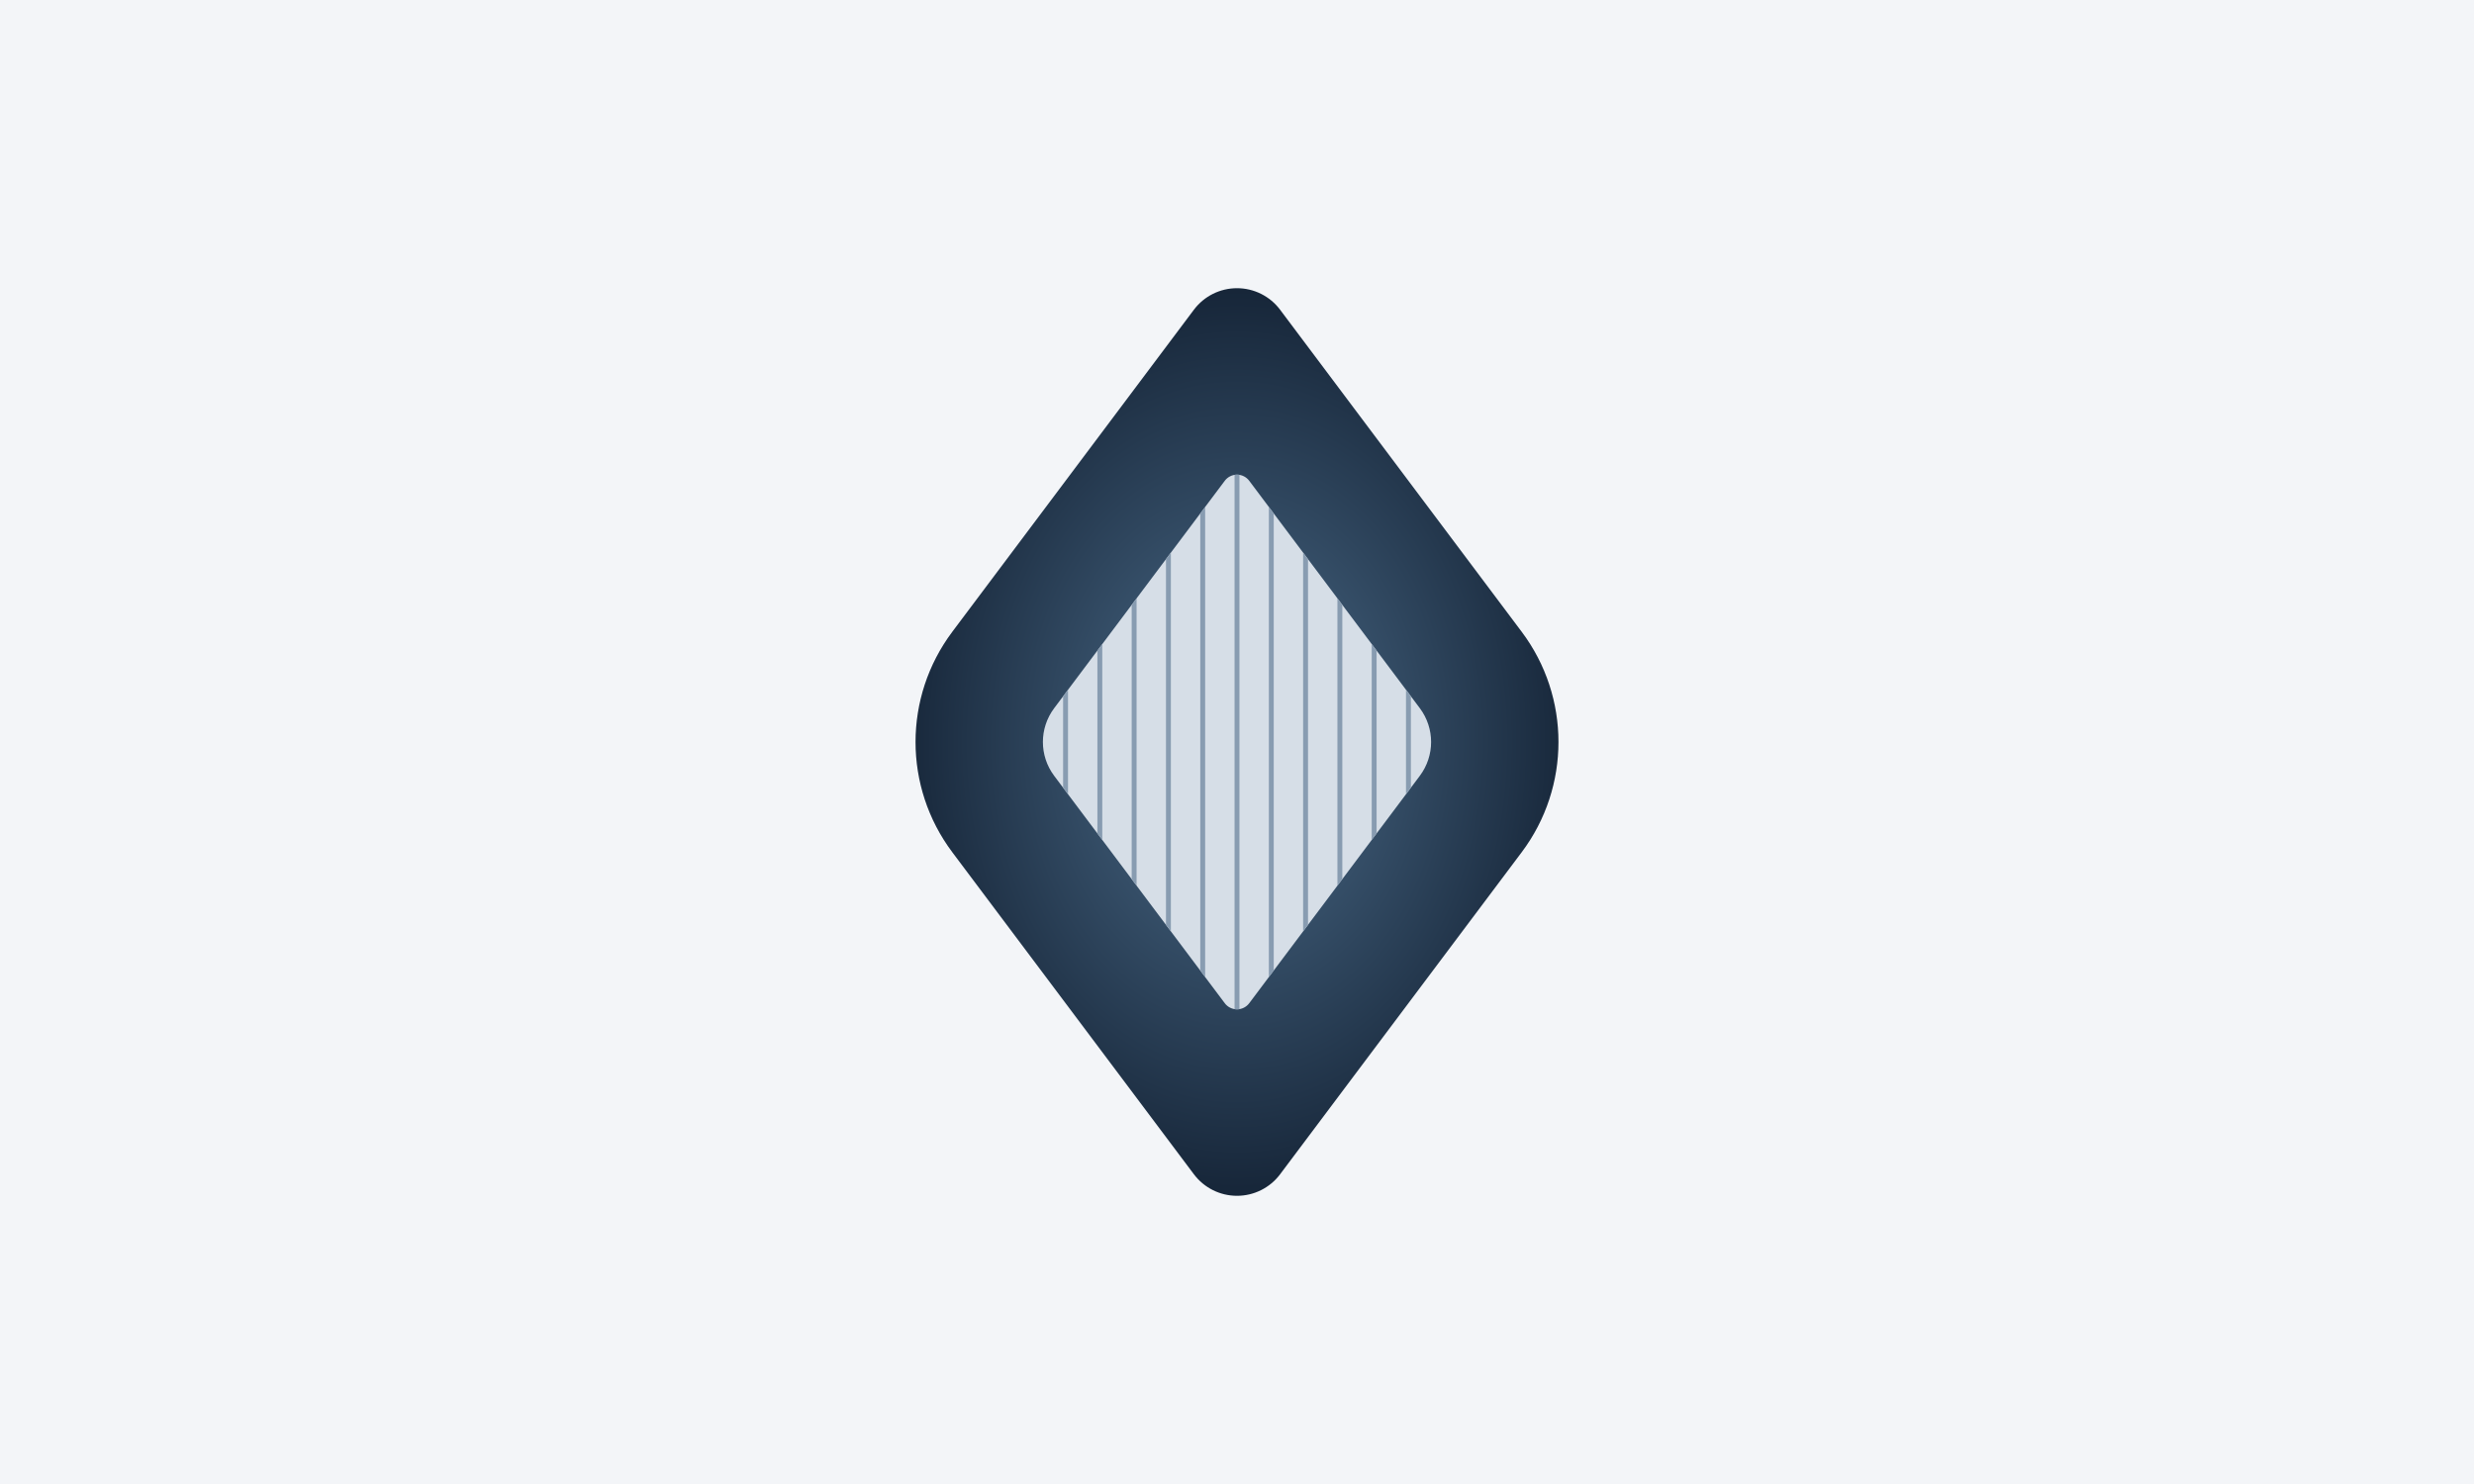
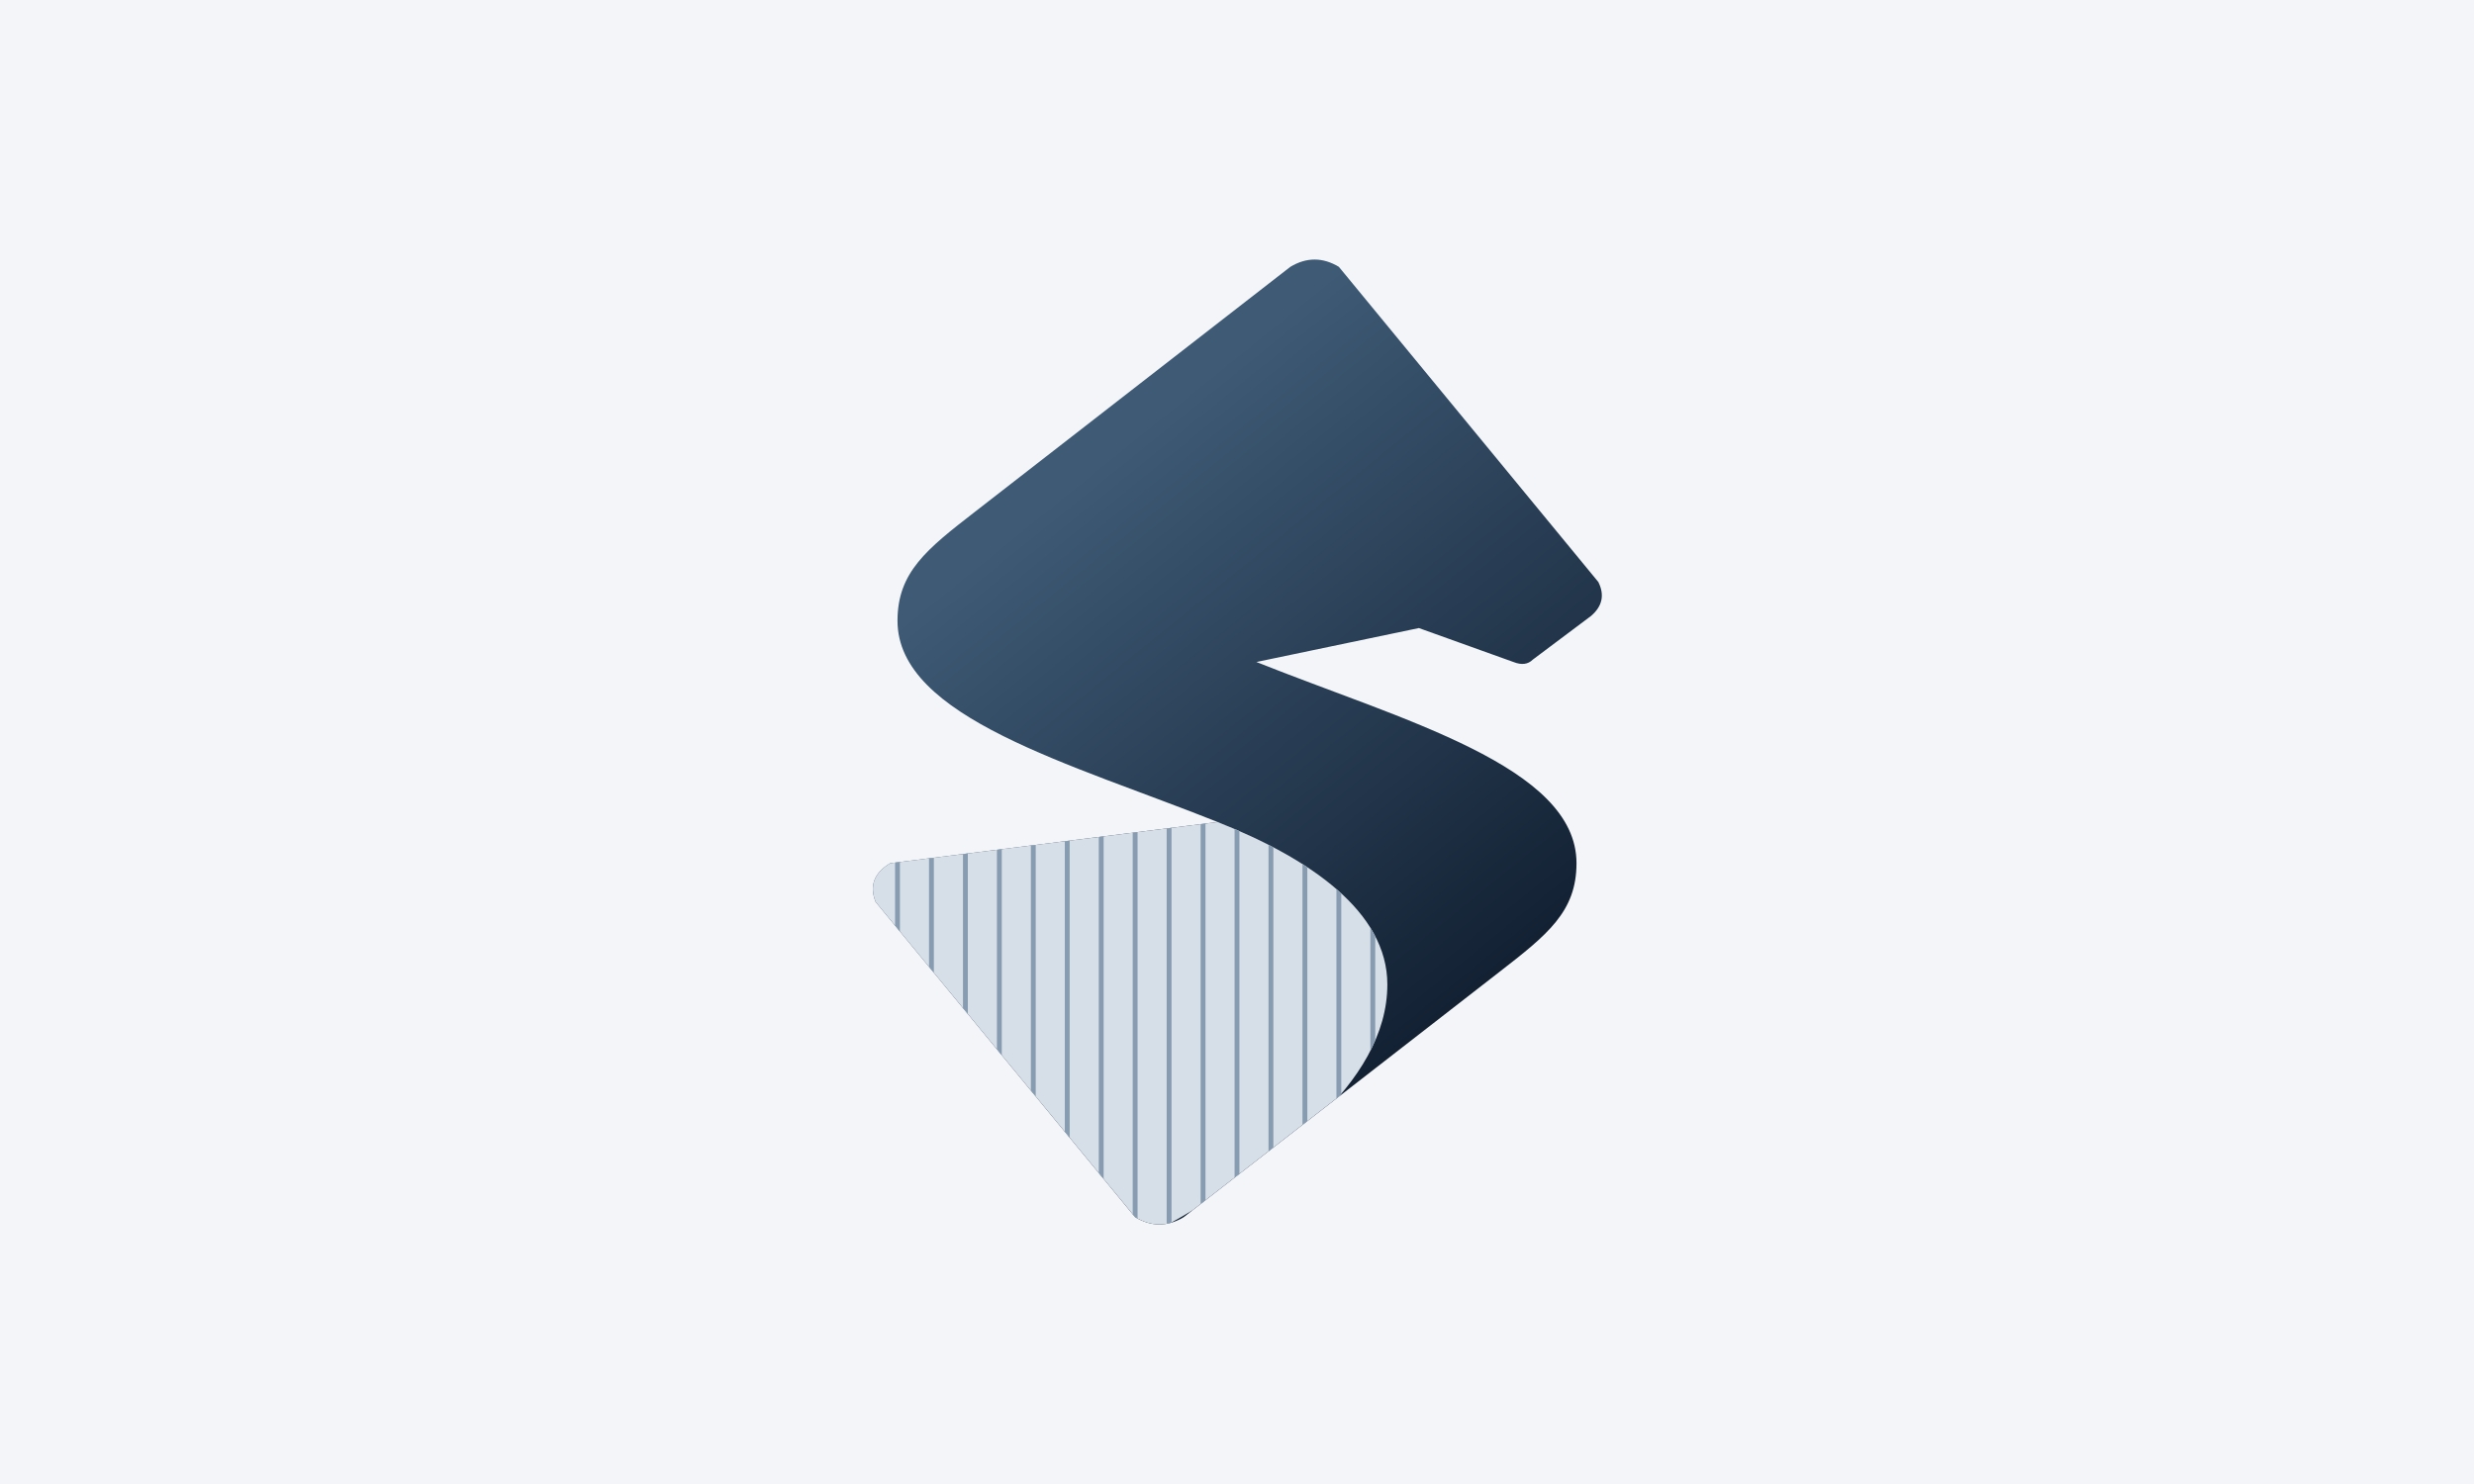
<svg xmlns="http://www.w3.org/2000/svg" width="800" height="480" viewBox="0 0 800 480">
  <defs>
-     <radialGradient id="g" gradientUnits="userSpaceOnUse" cx="0" cy="0" r="400" gradientTransform="scale(0.75 1)">
-       <stop offset="0.25" stop-color="#3E5A75" />
+     <linearGradient id="g" gradientUnits="userSpaceOnUse" x1="-158" y1="-195" x2="183" y2="226">
+       <stop offset="0" stop-color="#3E5A75" />
      <stop offset="1" stop-color="#122032" />
-     </radialGradient>
-     <clipPath id="c">
-       <path d="M9.973,-213.369 L149.300,-27.600 A46,46 0 0 1 149.300,27.600 L9.973,213.369 A12.467,12.467 0 0 1 -9.973,213.369 L-149.300,27.600 A46,46 0 0 1 -149.300,-27.600 L-9.973,-213.369 A12.467,12.467 0 0 1 9.973,-213.369 Z" />
+     </linearGradient>
+     <clipPath id="s">
+       <path d="M16,-66 L150,-94 L228,-66 Q238,-62 244,-68 L292,-104 Q306,-116 298,-132 L84,-392 Q64,-404 44,-392 L-216,-190 C-256,-159 -280,-140 -280,-100 C-280,-20 -136,18 -16,66 L-286,100 Q-306,112 -298,132 L-84,392 Q-64,404 -44,392 L216,190 C256,159 280,140 280,100 C280,20 136,-18 16,-66 Z" />
+     </clipPath>
+     <clipPath id="p">
+       <path d="M-16,66 C60,96 124,140 124,200 C124,282 30,350 -64,402 L-420,402 L-420,66 Z" />
    </clipPath>
    <g id="r" fill="#889CB1">
-       <rect x="-282.0" y="-400" width="4" height="800" />
-       <rect x="-254.0" y="-400" width="4" height="800" />
-       <rect x="-226.0" y="-400" width="4" height="800" />
-       <rect x="-198.0" y="-400" width="4" height="800" />
-       <rect x="-170.0" y="-400" width="4" height="800" />
-       <rect x="-142.0" y="-400" width="4" height="800" />
-       <rect x="-114.0" y="-400" width="4" height="800" />
-       <rect x="-86.0" y="-400" width="4" height="800" />
-       <rect x="-58.0" y="-400" width="4" height="800" />
-       <rect x="-30.0" y="-400" width="4" height="800" />
-       <rect x="-2.0" y="-400" width="4" height="800" />
-       <rect x="26.0" y="-400" width="4" height="800" />
-       <rect x="54.0" y="-400" width="4" height="800" />
-       <rect x="82.0" y="-400" width="4" height="800" />
-       <rect x="110.0" y="-400" width="4" height="800" />
-       <rect x="138.0" y="-400" width="4" height="800" />
-       <rect x="166.0" y="-400" width="4" height="800" />
-       <rect x="194.0" y="-400" width="4" height="800" />
-       <rect x="222.0" y="-400" width="4" height="800" />
-       <rect x="250.0" y="-400" width="4" height="800" />
-       <rect x="278.0" y="-400" width="4" height="800" />
+       <rect x="-310" y="-420" width="4" height="840" />
+       <rect x="-282" y="-420" width="4" height="840" />
+       <rect x="-254" y="-420" width="4" height="840" />
+       <rect x="-226" y="-420" width="4" height="840" />
+       <rect x="-198" y="-420" width="4" height="840" />
+       <rect x="-170" y="-420" width="4" height="840" />
+       <rect x="-142" y="-420" width="4" height="840" />
+       <rect x="-114" y="-420" width="4" height="840" />
+       <rect x="-86" y="-420" width="4" height="840" />
+       <rect x="-58" y="-420" width="4" height="840" />
+       <rect x="-30" y="-420" width="4" height="840" />
+       <rect x="-2" y="-420" width="4" height="840" />
+       <rect x="26" y="-420" width="4" height="840" />
+       <rect x="54" y="-420" width="4" height="840" />
+       <rect x="82" y="-420" width="4" height="840" />
+       <rect x="110" y="-420" width="4" height="840" />
+       <rect x="138" y="-420" width="4" height="840" />
+       <rect x="166" y="-420" width="4" height="840" />
+       <rect x="194" y="-420" width="4" height="840" />
+       <rect x="222" y="-420" width="4" height="840" />
+       <rect x="250" y="-420" width="4" height="840" />
+       <rect x="278" y="-420" width="4" height="840" />
+       <rect x="306" y="-420" width="4" height="840" />
    </g>
  </defs>
  <rect width="800" height="480" fill="#F3F5F8" />
-   <g transform="translate(400.0 240.0) scale(0.396)">
-     <path d="M35.200,-353.067 L232.500,-90.000 A150,150 0 0 1 232.500,90.000 L35.200,353.067 A44,44 0 0 1 -35.200,353.067 L-232.500,90.000 A150,150 0 0 1 -232.500,-90.000 L-35.200,-353.067 A44,44 0 0 1 35.200,-353.067 Z" fill="url(#g)" />
-     <path d="M9.973,-213.369 L149.300,-27.600 A46,46 0 0 1 149.300,27.600 L9.973,213.369 A12.467,12.467 0 0 1 -9.973,213.369 L-149.300,27.600 A46,46 0 0 1 -149.300,-27.600 L-9.973,-213.369 A12.467,12.467 0 0 1 9.973,-213.369 Z" fill="#D6DEE7" />
-     <use href="#r" clip-path="url(#c)" />
+   <g transform="translate(400.0 240.0) scale(0.392079)">
+     <path d="M16,-66 L150,-94 L228,-66 Q238,-62 244,-68 L292,-104 Q306,-116 298,-132 L84,-392 Q64,-404 44,-392 L-216,-190 C-256,-159 -280,-140 -280,-100 C-280,-20 -136,18 -16,66 L-286,100 Q-306,112 -298,132 L-84,392 Q-64,404 -44,392 L216,190 C256,159 280,140 280,100 C280,20 136,-18 16,-66 Z" fill="url(#g)" />
+     <g clip-path="url(#s)">
+       <path d="M-16,66 C60,96 124,140 124,200 C124,282 30,350 -64,402 L-420,402 L-420,66 Z" fill="#D6DEE7" />
+       <use href="#r" clip-path="url(#p)" />
+     </g>
  </g>
</svg>
